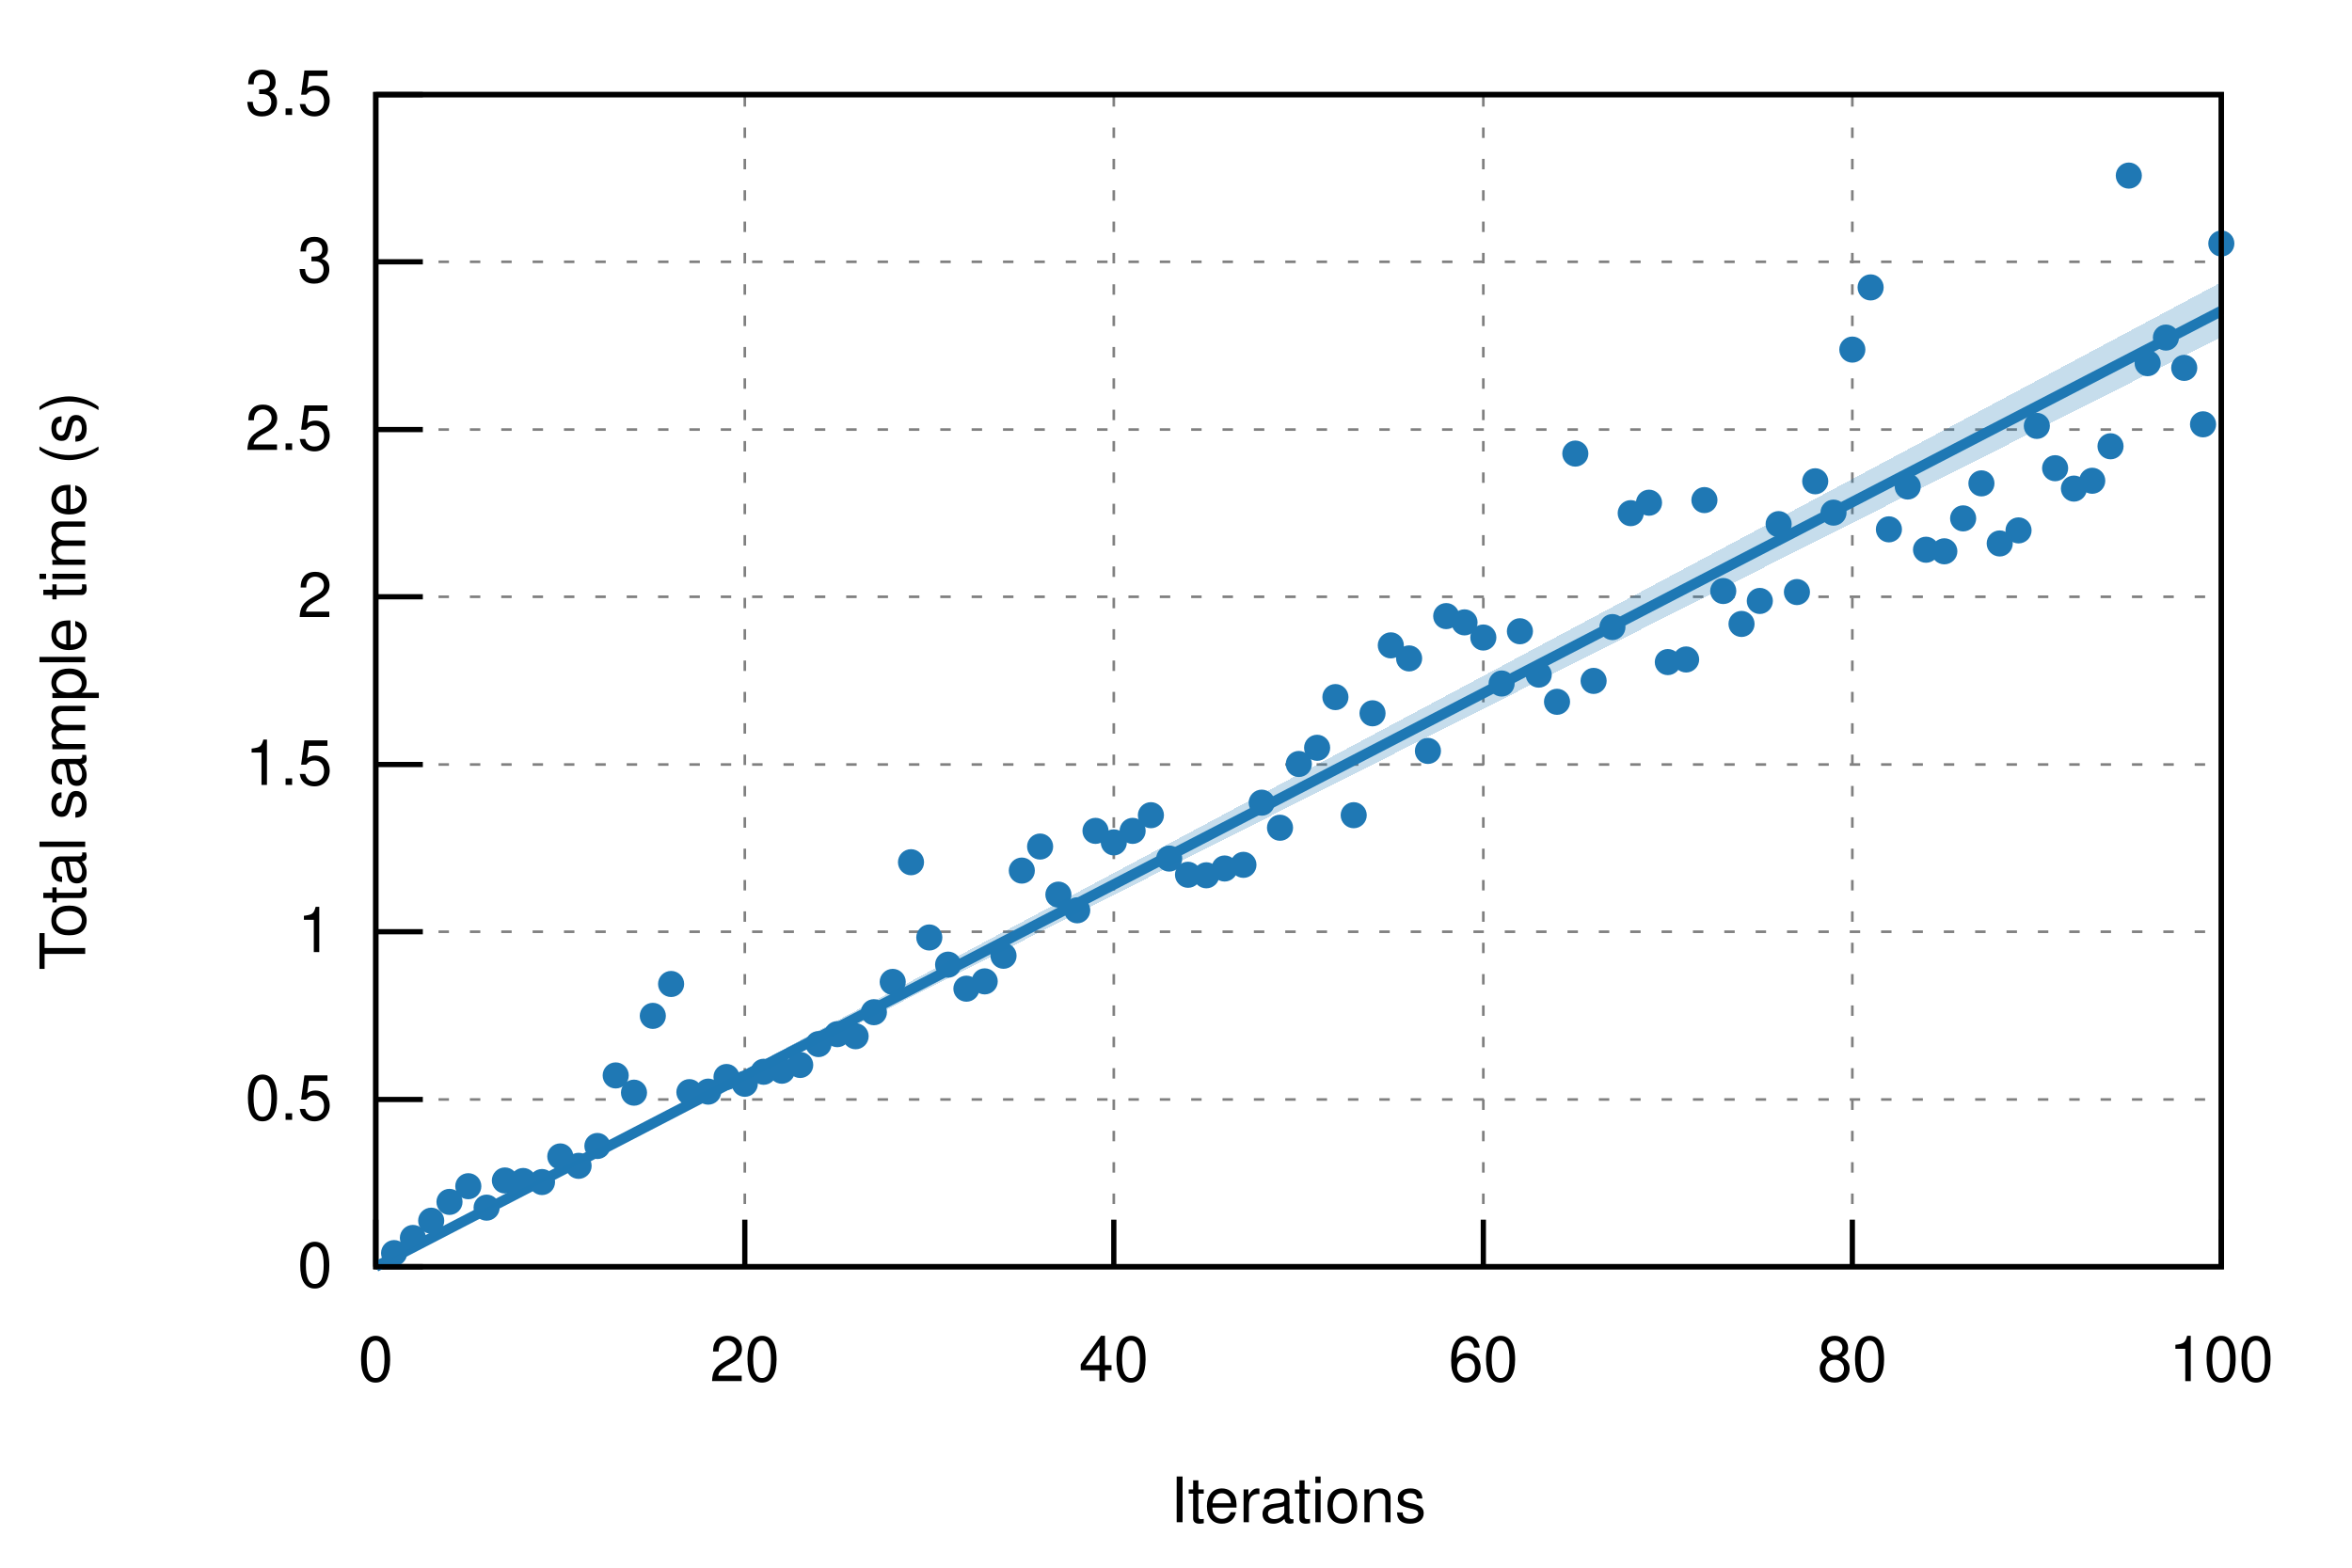
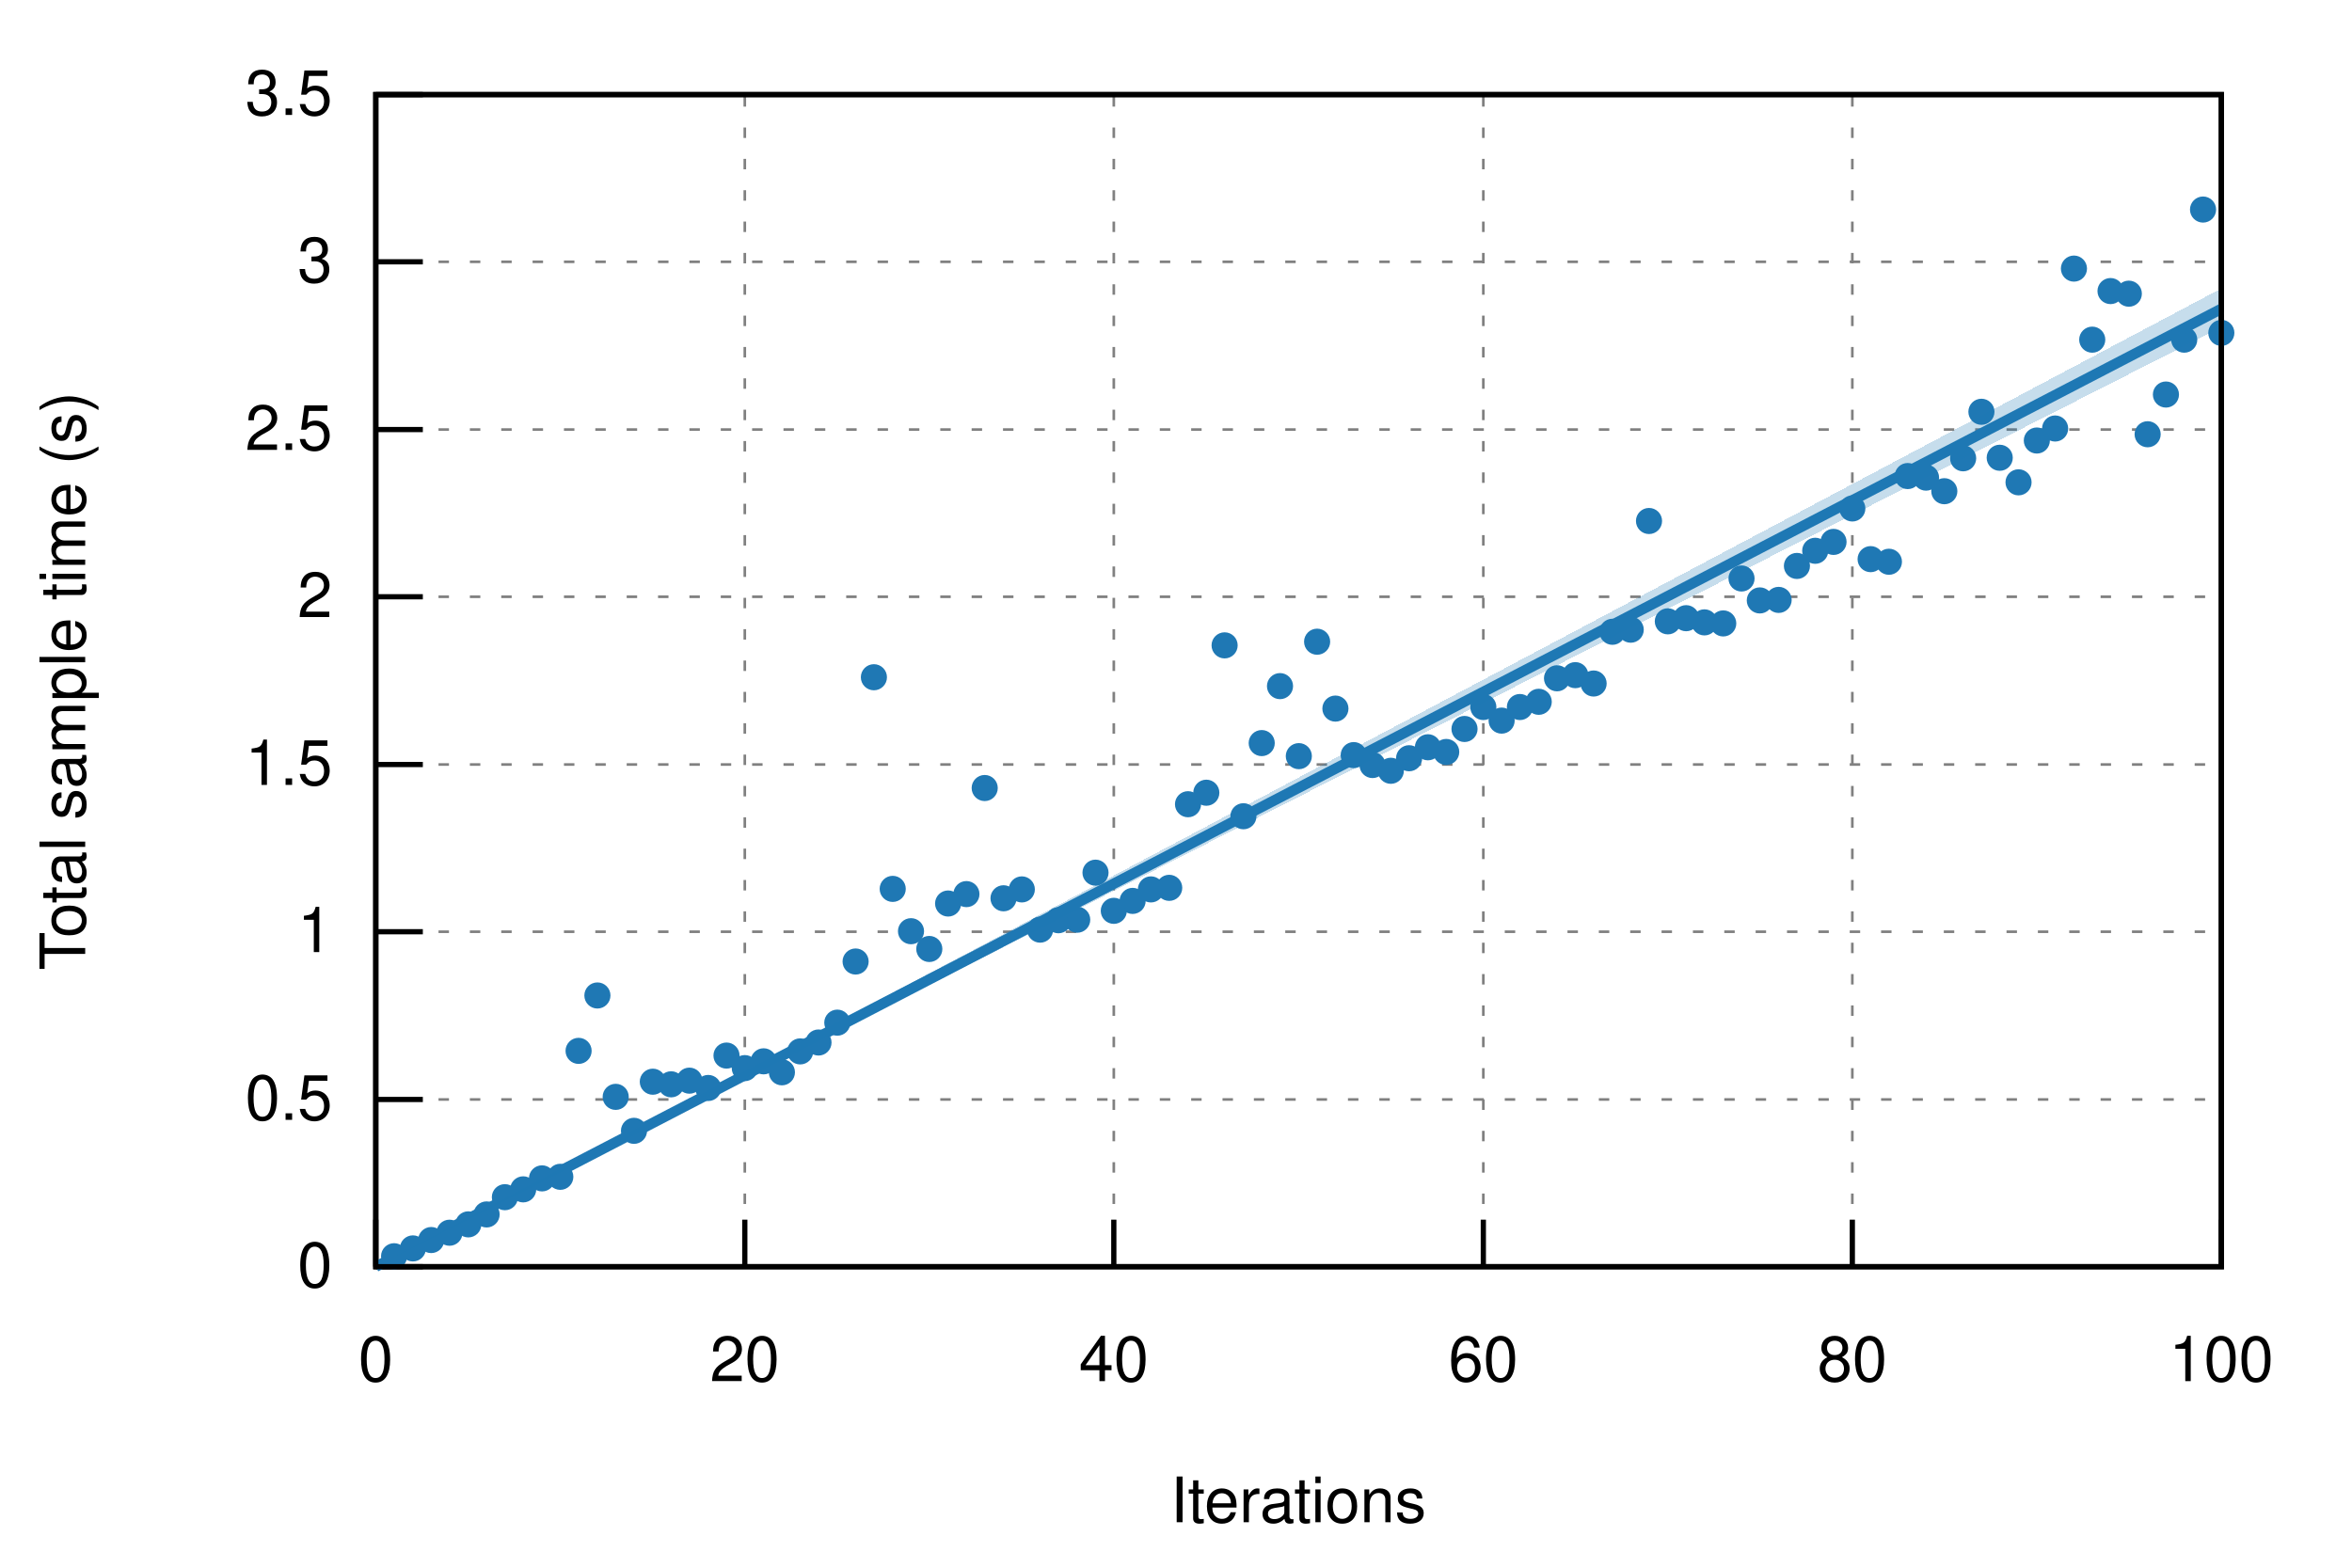
<svg xmlns="http://www.w3.org/2000/svg" xmlns:xlink="http://www.w3.org/1999/xlink" viewBox="0 0 450 300">
  <g id="gnuplot_canvas">
    <rect x="0" y="0" width="450" height="300" fill="none" />
    <defs>
      <circle id="gpDot" r="0.5" stroke-width="0.5" stroke="currentColor" />
      <path id="gpPt0" stroke-width="0.222" stroke="currentColor" d="M-1,0 h2 M0,-1 v2" />
      <path id="gpPt1" stroke-width="0.222" stroke="currentColor" d="M-1,-1 L1,1 M1,-1 L-1,1" />
      <path id="gpPt2" stroke-width="0.222" stroke="currentColor" d="M-1,0 L1,0 M0,-1 L0,1 M-1,-1 L1,1 M-1,1 L1,-1" />
      <rect id="gpPt3" stroke-width="0.222" stroke="currentColor" x="-1" y="-1" width="2" height="2" />
      <rect id="gpPt4" stroke-width="0.222" stroke="currentColor" fill="currentColor" x="-1" y="-1" width="2" height="2" />
      <circle id="gpPt5" stroke-width="0.222" stroke="currentColor" cx="0" cy="0" r="1" />
      <use xlink:href="#gpPt5" id="gpPt6" fill="currentColor" stroke="none" />
      <path id="gpPt7" stroke-width="0.222" stroke="currentColor" d="M0,-1.33 L-1.33,0.67 L1.33,0.67 z" />
      <use xlink:href="#gpPt7" id="gpPt8" fill="currentColor" stroke="none" />
      <use xlink:href="#gpPt7" id="gpPt9" stroke="currentColor" transform="rotate(180)" />
      <use xlink:href="#gpPt9" id="gpPt10" fill="currentColor" stroke="none" />
      <use xlink:href="#gpPt3" id="gpPt11" stroke="currentColor" transform="rotate(45)" />
      <use xlink:href="#gpPt11" id="gpPt12" fill="currentColor" stroke="none" />
      <path id="gpPt13" stroke-width="0.222" stroke="currentColor" d="M0,1.330 L1.265,0.411 L0.782,-1.067 L-0.782,-1.076 L-1.265,0.411 z" />
      <use xlink:href="#gpPt13" id="gpPt14" fill="currentColor" stroke="none" />
      <filter id="textbox" filterUnits="objectBoundingBox" x="0" y="0" height="1" width="1">
        <feFlood flood-color="white" flood-opacity="1" result="bgnd" />
        <feComposite in="SourceGraphic" in2="bgnd" operator="atop" />
      </filter>
      <filter id="greybox" filterUnits="objectBoundingBox" x="0" y="0" height="1" width="1">
        <feFlood flood-color="lightgrey" flood-opacity="1" result="grey" />
        <feComposite in="SourceGraphic" in2="grey" operator="atop" />
      </filter>
    </defs>
    <g fill="none" color="white" stroke="currentColor" stroke-width="1.00" stroke-linecap="butt" stroke-linejoin="miter">
</g>
    <g fill="none" color="black" stroke="currentColor" stroke-width="1.00" stroke-linecap="butt" stroke-linejoin="miter">
</g>
    <g fill="none" color="black" stroke="black" stroke-width="0.50" stroke-linecap="butt" stroke-linejoin="miter">
</g>
    <g fill="none" color="gray" stroke="currentColor" stroke-width="0.50" stroke-linecap="butt" stroke-linejoin="miter">
      <path stroke="gray" stroke-dasharray="2,4" class="gridline" d="M71.9,242.4 L425.0,242.4  " />
    </g>
    <g fill="none" color="gray" stroke="gray" stroke-width="1.00" stroke-linecap="butt" stroke-linejoin="miter">
</g>
    <g fill="none" color="black" stroke="currentColor" stroke-width="1.00" stroke-linecap="butt" stroke-linejoin="miter">
      <path stroke="black" d="M71.9,242.4 L80.9,242.4  " />
      <g transform="translate(63.6,246.3)" stroke="none" fill="black" font-family="Helvetica" font-size="12.00" text-anchor="end">
        <text>
          <tspan font-family="Helvetica"> 0</tspan>
        </text>
      </g>
    </g>
    <g fill="none" color="black" stroke="currentColor" stroke-width="1.00" stroke-linecap="butt" stroke-linejoin="miter">
</g>
    <g fill="none" color="black" stroke="black" stroke-width="0.50" stroke-linecap="butt" stroke-linejoin="miter">
</g>
    <g fill="none" color="gray" stroke="currentColor" stroke-width="0.50" stroke-linecap="butt" stroke-linejoin="miter">
      <path stroke="gray" stroke-dasharray="2,4" class="gridline" d="M71.9,210.4 L425.0,210.4  " />
    </g>
    <g fill="none" color="gray" stroke="gray" stroke-width="1.00" stroke-linecap="butt" stroke-linejoin="miter">
</g>
    <g fill="none" color="black" stroke="currentColor" stroke-width="1.00" stroke-linecap="butt" stroke-linejoin="miter">
      <path stroke="black" d="M71.9,210.4 L80.9,210.4  " />
      <g transform="translate(63.6,214.3)" stroke="none" fill="black" font-family="Helvetica" font-size="12.00" text-anchor="end">
        <text>
          <tspan font-family="Helvetica"> 0.5</tspan>
        </text>
      </g>
    </g>
    <g fill="none" color="black" stroke="currentColor" stroke-width="1.00" stroke-linecap="butt" stroke-linejoin="miter">
</g>
    <g fill="none" color="black" stroke="black" stroke-width="0.50" stroke-linecap="butt" stroke-linejoin="miter">
</g>
    <g fill="none" color="gray" stroke="currentColor" stroke-width="0.50" stroke-linecap="butt" stroke-linejoin="miter">
      <path stroke="gray" stroke-dasharray="2,4" class="gridline" d="M71.9,178.3 L425.0,178.3  " />
    </g>
    <g fill="none" color="gray" stroke="gray" stroke-width="1.00" stroke-linecap="butt" stroke-linejoin="miter">
</g>
    <g fill="none" color="black" stroke="currentColor" stroke-width="1.00" stroke-linecap="butt" stroke-linejoin="miter">
      <path stroke="black" d="M71.9,178.3 L80.9,178.3  " />
      <g transform="translate(63.6,182.2)" stroke="none" fill="black" font-family="Helvetica" font-size="12.00" text-anchor="end">
        <text>
          <tspan font-family="Helvetica"> 1</tspan>
        </text>
      </g>
    </g>
    <g fill="none" color="black" stroke="currentColor" stroke-width="1.00" stroke-linecap="butt" stroke-linejoin="miter">
</g>
    <g fill="none" color="black" stroke="black" stroke-width="0.50" stroke-linecap="butt" stroke-linejoin="miter">
</g>
    <g fill="none" color="gray" stroke="currentColor" stroke-width="0.50" stroke-linecap="butt" stroke-linejoin="miter">
      <path stroke="gray" stroke-dasharray="2,4" class="gridline" d="M71.9,146.3 L425.0,146.3  " />
    </g>
    <g fill="none" color="gray" stroke="gray" stroke-width="1.00" stroke-linecap="butt" stroke-linejoin="miter">
</g>
    <g fill="none" color="black" stroke="currentColor" stroke-width="1.00" stroke-linecap="butt" stroke-linejoin="miter">
      <path stroke="black" d="M71.9,146.3 L80.9,146.3  " />
      <g transform="translate(63.6,150.2)" stroke="none" fill="black" font-family="Helvetica" font-size="12.00" text-anchor="end">
        <text>
          <tspan font-family="Helvetica"> 1.5</tspan>
        </text>
      </g>
    </g>
    <g fill="none" color="black" stroke="currentColor" stroke-width="1.00" stroke-linecap="butt" stroke-linejoin="miter">
</g>
    <g fill="none" color="black" stroke="black" stroke-width="0.50" stroke-linecap="butt" stroke-linejoin="miter">
</g>
    <g fill="none" color="gray" stroke="currentColor" stroke-width="0.50" stroke-linecap="butt" stroke-linejoin="miter">
      <path stroke="gray" stroke-dasharray="2,4" class="gridline" d="M71.9,114.2 L425.0,114.2  " />
    </g>
    <g fill="none" color="gray" stroke="gray" stroke-width="1.00" stroke-linecap="butt" stroke-linejoin="miter">
</g>
    <g fill="none" color="black" stroke="currentColor" stroke-width="1.00" stroke-linecap="butt" stroke-linejoin="miter">
      <path stroke="black" d="M71.9,114.2 L80.9,114.2  " />
      <g transform="translate(63.6,118.1)" stroke="none" fill="black" font-family="Helvetica" font-size="12.00" text-anchor="end">
        <text>
          <tspan font-family="Helvetica"> 2</tspan>
        </text>
      </g>
    </g>
    <g fill="none" color="black" stroke="currentColor" stroke-width="1.00" stroke-linecap="butt" stroke-linejoin="miter">
</g>
    <g fill="none" color="black" stroke="black" stroke-width="0.50" stroke-linecap="butt" stroke-linejoin="miter">
</g>
    <g fill="none" color="gray" stroke="currentColor" stroke-width="0.50" stroke-linecap="butt" stroke-linejoin="miter">
      <path stroke="gray" stroke-dasharray="2,4" class="gridline" d="M71.9,82.2 L425.0,82.2  " />
    </g>
    <g fill="none" color="gray" stroke="gray" stroke-width="1.00" stroke-linecap="butt" stroke-linejoin="miter">
</g>
    <g fill="none" color="black" stroke="currentColor" stroke-width="1.00" stroke-linecap="butt" stroke-linejoin="miter">
      <path stroke="black" d="M71.9,82.2 L80.9,82.2  " />
      <g transform="translate(63.6,86.1)" stroke="none" fill="black" font-family="Helvetica" font-size="12.00" text-anchor="end">
        <text>
          <tspan font-family="Helvetica"> 2.5</tspan>
        </text>
      </g>
    </g>
    <g fill="none" color="black" stroke="currentColor" stroke-width="1.00" stroke-linecap="butt" stroke-linejoin="miter">
</g>
    <g fill="none" color="black" stroke="black" stroke-width="0.50" stroke-linecap="butt" stroke-linejoin="miter">
</g>
    <g fill="none" color="gray" stroke="currentColor" stroke-width="0.50" stroke-linecap="butt" stroke-linejoin="miter">
      <path stroke="gray" stroke-dasharray="2,4" class="gridline" d="M71.9,50.1 L425.0,50.1  " />
    </g>
    <g fill="none" color="gray" stroke="gray" stroke-width="1.00" stroke-linecap="butt" stroke-linejoin="miter">
</g>
    <g fill="none" color="black" stroke="currentColor" stroke-width="1.00" stroke-linecap="butt" stroke-linejoin="miter">
      <path stroke="black" d="M71.9,50.1 L80.9,50.1  " />
      <g transform="translate(63.6,54.0)" stroke="none" fill="black" font-family="Helvetica" font-size="12.00" text-anchor="end">
        <text>
          <tspan font-family="Helvetica"> 3</tspan>
        </text>
      </g>
    </g>
    <g fill="none" color="black" stroke="currentColor" stroke-width="1.00" stroke-linecap="butt" stroke-linejoin="miter">
</g>
    <g fill="none" color="black" stroke="black" stroke-width="0.50" stroke-linecap="butt" stroke-linejoin="miter">
</g>
    <g fill="none" color="gray" stroke="currentColor" stroke-width="0.50" stroke-linecap="butt" stroke-linejoin="miter">
      <path stroke="gray" stroke-dasharray="2,4" class="gridline" d="M71.9,18.1 L425.0,18.1  " />
    </g>
    <g fill="none" color="gray" stroke="gray" stroke-width="1.00" stroke-linecap="butt" stroke-linejoin="miter">
</g>
    <g fill="none" color="black" stroke="currentColor" stroke-width="1.00" stroke-linecap="butt" stroke-linejoin="miter">
      <path stroke="black" d="M71.9,18.1 L80.9,18.1  " />
      <g transform="translate(63.6,22.0)" stroke="none" fill="black" font-family="Helvetica" font-size="12.00" text-anchor="end">
        <text>
          <tspan font-family="Helvetica"> 3.5</tspan>
        </text>
      </g>
    </g>
    <g fill="none" color="black" stroke="currentColor" stroke-width="1.00" stroke-linecap="butt" stroke-linejoin="miter">
</g>
    <g fill="none" color="black" stroke="black" stroke-width="0.50" stroke-linecap="butt" stroke-linejoin="miter">
</g>
    <g fill="none" color="gray" stroke="currentColor" stroke-width="0.50" stroke-linecap="butt" stroke-linejoin="miter">
      <path stroke="gray" stroke-dasharray="2,4" class="gridline" d="M71.9,242.4 L71.9,18.1  " />
    </g>
    <g fill="none" color="gray" stroke="gray" stroke-width="1.00" stroke-linecap="butt" stroke-linejoin="miter">
</g>
    <g fill="none" color="black" stroke="currentColor" stroke-width="1.00" stroke-linecap="butt" stroke-linejoin="miter">
      <path stroke="black" d="M71.9,242.4 L71.9,233.4  " />
      <g transform="translate(71.9,264.3)" stroke="none" fill="black" font-family="Helvetica" font-size="12.00" text-anchor="middle">
        <text>
          <tspan font-family="Helvetica"> 0</tspan>
        </text>
      </g>
    </g>
    <g fill="none" color="black" stroke="currentColor" stroke-width="1.00" stroke-linecap="butt" stroke-linejoin="miter">
</g>
    <g fill="none" color="black" stroke="black" stroke-width="0.50" stroke-linecap="butt" stroke-linejoin="miter">
</g>
    <g fill="none" color="gray" stroke="currentColor" stroke-width="0.50" stroke-linecap="butt" stroke-linejoin="miter">
      <path stroke="gray" stroke-dasharray="2,4" class="gridline" d="M142.5,242.4 L142.5,18.1  " />
    </g>
    <g fill="none" color="gray" stroke="gray" stroke-width="1.00" stroke-linecap="butt" stroke-linejoin="miter">
</g>
    <g fill="none" color="black" stroke="currentColor" stroke-width="1.00" stroke-linecap="butt" stroke-linejoin="miter">
      <path stroke="black" d="M142.5,242.4 L142.5,233.4  " />
      <g transform="translate(142.5,264.3)" stroke="none" fill="black" font-family="Helvetica" font-size="12.00" text-anchor="middle">
        <text>
          <tspan font-family="Helvetica"> 20</tspan>
        </text>
      </g>
    </g>
    <g fill="none" color="black" stroke="currentColor" stroke-width="1.00" stroke-linecap="butt" stroke-linejoin="miter">
</g>
    <g fill="none" color="black" stroke="black" stroke-width="0.50" stroke-linecap="butt" stroke-linejoin="miter">
</g>
    <g fill="none" color="gray" stroke="currentColor" stroke-width="0.50" stroke-linecap="butt" stroke-linejoin="miter">
      <path stroke="gray" stroke-dasharray="2,4" class="gridline" d="M213.1,242.4 L213.1,18.1  " />
    </g>
    <g fill="none" color="gray" stroke="gray" stroke-width="1.00" stroke-linecap="butt" stroke-linejoin="miter">
</g>
    <g fill="none" color="black" stroke="currentColor" stroke-width="1.00" stroke-linecap="butt" stroke-linejoin="miter">
      <path stroke="black" d="M213.1,242.4 L213.1,233.4  " />
      <g transform="translate(213.1,264.3)" stroke="none" fill="black" font-family="Helvetica" font-size="12.00" text-anchor="middle">
        <text>
          <tspan font-family="Helvetica"> 40</tspan>
        </text>
      </g>
    </g>
    <g fill="none" color="black" stroke="currentColor" stroke-width="1.00" stroke-linecap="butt" stroke-linejoin="miter">
</g>
    <g fill="none" color="black" stroke="black" stroke-width="0.50" stroke-linecap="butt" stroke-linejoin="miter">
</g>
    <g fill="none" color="gray" stroke="currentColor" stroke-width="0.50" stroke-linecap="butt" stroke-linejoin="miter">
      <path stroke="gray" stroke-dasharray="2,4" class="gridline" d="M283.8,242.4 L283.8,18.1  " />
    </g>
    <g fill="none" color="gray" stroke="gray" stroke-width="1.00" stroke-linecap="butt" stroke-linejoin="miter">
</g>
    <g fill="none" color="black" stroke="currentColor" stroke-width="1.00" stroke-linecap="butt" stroke-linejoin="miter">
      <path stroke="black" d="M283.8,242.4 L283.8,233.4  " />
      <g transform="translate(283.8,264.3)" stroke="none" fill="black" font-family="Helvetica" font-size="12.00" text-anchor="middle">
        <text>
          <tspan font-family="Helvetica"> 60</tspan>
        </text>
      </g>
    </g>
    <g fill="none" color="black" stroke="currentColor" stroke-width="1.00" stroke-linecap="butt" stroke-linejoin="miter">
</g>
    <g fill="none" color="black" stroke="black" stroke-width="0.50" stroke-linecap="butt" stroke-linejoin="miter">
</g>
    <g fill="none" color="gray" stroke="currentColor" stroke-width="0.50" stroke-linecap="butt" stroke-linejoin="miter">
      <path stroke="gray" stroke-dasharray="2,4" class="gridline" d="M354.4,242.4 L354.4,18.1  " />
    </g>
    <g fill="none" color="gray" stroke="gray" stroke-width="1.00" stroke-linecap="butt" stroke-linejoin="miter">
</g>
    <g fill="none" color="black" stroke="currentColor" stroke-width="1.00" stroke-linecap="butt" stroke-linejoin="miter">
      <path stroke="black" d="M354.4,242.4 L354.4,233.4  " />
      <g transform="translate(354.4,264.3)" stroke="none" fill="black" font-family="Helvetica" font-size="12.00" text-anchor="middle">
        <text>
          <tspan font-family="Helvetica"> 80</tspan>
        </text>
      </g>
    </g>
    <g fill="none" color="black" stroke="currentColor" stroke-width="1.00" stroke-linecap="butt" stroke-linejoin="miter">
</g>
    <g fill="none" color="black" stroke="black" stroke-width="0.50" stroke-linecap="butt" stroke-linejoin="miter">
</g>
    <g fill="none" color="gray" stroke="currentColor" stroke-width="0.50" stroke-linecap="butt" stroke-linejoin="miter">
      <path stroke="gray" stroke-dasharray="2,4" class="gridline" d="M425.0,242.4 L425.0,18.1  " />
    </g>
    <g fill="none" color="gray" stroke="gray" stroke-width="1.00" stroke-linecap="butt" stroke-linejoin="miter">
</g>
    <g fill="none" color="black" stroke="currentColor" stroke-width="1.00" stroke-linecap="butt" stroke-linejoin="miter">
      <path stroke="black" d="M425.0,242.4 L425.0,233.4  " />
      <g transform="translate(425.0,264.3)" stroke="none" fill="black" font-family="Helvetica" font-size="12.00" text-anchor="middle">
        <text>
          <tspan font-family="Helvetica"> 100</tspan>
        </text>
      </g>
    </g>
    <g fill="none" color="black" stroke="currentColor" stroke-width="1.00" stroke-linecap="butt" stroke-linejoin="miter">
</g>
    <g fill="none" color="black" stroke="currentColor" stroke-width="1.00" stroke-linecap="butt" stroke-linejoin="miter">
      <path stroke="black" d="M71.9,18.1 L71.9,242.4 L425.0,242.4 L425.0,18.1 L71.9,18.1 Z  " />
    </g>
    <g fill="none" color="black" stroke="currentColor" stroke-width="1.00" stroke-linecap="butt" stroke-linejoin="miter">
      <g transform="translate(16.3,130.3) rotate(270)" stroke="none" fill="black" font-family="Helvetica" font-size="12.00" text-anchor="middle">
        <text>
          <tspan font-family="Helvetica">Total sample time (s)</tspan>
        </text>
      </g>
    </g>
    <g fill="none" color="black" stroke="currentColor" stroke-width="1.00" stroke-linecap="butt" stroke-linejoin="miter">
      <g transform="translate(248.4,291.3)" stroke="none" fill="black" font-family="Helvetica" font-size="12.00" text-anchor="middle">
        <text>
          <tspan font-family="Helvetica">Iterations</tspan>
        </text>
      </g>
    </g>
    <g fill="none" color="black" stroke="currentColor" stroke-width="1.00" stroke-linecap="butt" stroke-linejoin="miter">
</g>
    <g id="gnuplot_plot_1">
      <g fill="none" color="black" stroke="currentColor" stroke-width="1.00" stroke-linecap="butt" stroke-linejoin="miter">
-         <use xlink:href="#gpPt6" transform="translate(75.4,239.8) scale(2.25)" color="rgb( 31, 120, 180)" />
-         <use xlink:href="#gpPt6" transform="translate(79.0,236.9) scale(2.25)" color="rgb( 31, 120, 180)" />
-         <use xlink:href="#gpPt6" transform="translate(82.5,233.6) scale(2.25)" color="rgb( 31, 120, 180)" />
-         <use xlink:href="#gpPt6" transform="translate(86.0,230.0) scale(2.25)" color="rgb( 31, 120, 180)" />
-         <use xlink:href="#gpPt6" transform="translate(89.6,227.0) scale(2.25)" color="rgb( 31, 120, 180)" />
-         <use xlink:href="#gpPt6" transform="translate(93.1,231.1) scale(2.25)" color="rgb( 31, 120, 180)" />
-         <use xlink:href="#gpPt6" transform="translate(96.6,225.9) scale(2.25)" color="rgb( 31, 120, 180)" />
-         <use xlink:href="#gpPt6" transform="translate(100.1,226.0) scale(2.25)" color="rgb( 31, 120, 180)" />
-         <use xlink:href="#gpPt6" transform="translate(103.7,226.2) scale(2.25)" color="rgb( 31, 120, 180)" />
-         <use xlink:href="#gpPt6" transform="translate(107.2,221.3) scale(2.25)" color="rgb( 31, 120, 180)" />
-         <use xlink:href="#gpPt6" transform="translate(110.7,223.1) scale(2.25)" color="rgb( 31, 120, 180)" />
-         <use xlink:href="#gpPt6" transform="translate(114.3,219.3) scale(2.25)" color="rgb( 31, 120, 180)" />
-         <use xlink:href="#gpPt6" transform="translate(117.8,205.8) scale(2.25)" color="rgb( 31, 120, 180)" />
-         <use xlink:href="#gpPt6" transform="translate(121.3,209.1) scale(2.25)" color="rgb( 31, 120, 180)" />
-         <use xlink:href="#gpPt6" transform="translate(124.9,194.4) scale(2.25)" color="rgb( 31, 120, 180)" />
-         <use xlink:href="#gpPt6" transform="translate(128.4,188.3) scale(2.25)" color="rgb( 31, 120, 180)" />
-         <use xlink:href="#gpPt6" transform="translate(131.9,209.0) scale(2.25)" color="rgb( 31, 120, 180)" />
-         <use xlink:href="#gpPt6" transform="translate(135.5,208.9) scale(2.25)" color="rgb( 31, 120, 180)" />
-         <use xlink:href="#gpPt6" transform="translate(139.0,206.1) scale(2.25)" color="rgb( 31, 120, 180)" />
-         <use xlink:href="#gpPt6" transform="translate(142.5,207.4) scale(2.25)" color="rgb( 31, 120, 180)" />
-         <use xlink:href="#gpPt6" transform="translate(146.1,205.1) scale(2.25)" color="rgb( 31, 120, 180)" />
-         <use xlink:href="#gpPt6" transform="translate(149.6,204.9) scale(2.25)" color="rgb( 31, 120, 180)" />
-         <use xlink:href="#gpPt6" transform="translate(153.1,203.8) scale(2.25)" color="rgb( 31, 120, 180)" />
-         <use xlink:href="#gpPt6" transform="translate(156.6,199.8) scale(2.25)" color="rgb( 31, 120, 180)" />
-         <use xlink:href="#gpPt6" transform="translate(160.2,197.9) scale(2.25)" color="rgb( 31, 120, 180)" />
-         <use xlink:href="#gpPt6" transform="translate(163.7,198.3) scale(2.25)" color="rgb( 31, 120, 180)" />
-         <use xlink:href="#gpPt6" transform="translate(167.2,193.7) scale(2.25)" color="rgb( 31, 120, 180)" />
-         <use xlink:href="#gpPt6" transform="translate(170.8,187.9) scale(2.25)" color="rgb( 31, 120, 180)" />
-         <use xlink:href="#gpPt6" transform="translate(174.3,165.0) scale(2.25)" color="rgb( 31, 120, 180)" />
-         <use xlink:href="#gpPt6" transform="translate(177.8,179.4) scale(2.25)" color="rgb( 31, 120, 180)" />
-         <use xlink:href="#gpPt6" transform="translate(181.4,184.6) scale(2.25)" color="rgb( 31, 120, 180)" />
-         <use xlink:href="#gpPt6" transform="translate(184.9,189.2) scale(2.25)" color="rgb( 31, 120, 180)" />
-         <use xlink:href="#gpPt6" transform="translate(188.4,187.8) scale(2.25)" color="rgb( 31, 120, 180)" />
-         <use xlink:href="#gpPt6" transform="translate(192.0,182.9) scale(2.25)" color="rgb( 31, 120, 180)" />
-         <use xlink:href="#gpPt6" transform="translate(195.5,166.6) scale(2.25)" color="rgb( 31, 120, 180)" />
-         <use xlink:href="#gpPt6" transform="translate(199.0,162.0) scale(2.25)" color="rgb( 31, 120, 180)" />
-         <use xlink:href="#gpPt6" transform="translate(202.5,171.2) scale(2.25)" color="rgb( 31, 120, 180)" />
-         <use xlink:href="#gpPt6" transform="translate(206.1,174.2) scale(2.25)" color="rgb( 31, 120, 180)" />
-         <use xlink:href="#gpPt6" transform="translate(209.6,159.0) scale(2.25)" color="rgb( 31, 120, 180)" />
-         <use xlink:href="#gpPt6" transform="translate(213.1,161.2) scale(2.25)" color="rgb( 31, 120, 180)" />
-         <use xlink:href="#gpPt6" transform="translate(216.7,159.0) scale(2.25)" color="rgb( 31, 120, 180)" />
-         <use xlink:href="#gpPt6" transform="translate(220.2,156.0) scale(2.25)" color="rgb( 31, 120, 180)" />
-         <use xlink:href="#gpPt6" transform="translate(223.7,164.3) scale(2.25)" color="rgb( 31, 120, 180)" />
-         <use xlink:href="#gpPt6" transform="translate(227.3,167.4) scale(2.25)" color="rgb( 31, 120, 180)" />
-         <use xlink:href="#gpPt6" transform="translate(230.8,167.5) scale(2.25)" color="rgb( 31, 120, 180)" />
-         <use xlink:href="#gpPt6" transform="translate(234.3,166.2) scale(2.25)" color="rgb( 31, 120, 180)" />
-         <use xlink:href="#gpPt6" transform="translate(237.9,165.5) scale(2.25)" color="rgb( 31, 120, 180)" />
-         <use xlink:href="#gpPt6" transform="translate(241.4,153.6) scale(2.25)" color="rgb( 31, 120, 180)" />
-         <use xlink:href="#gpPt6" transform="translate(244.9,158.4) scale(2.25)" color="rgb( 31, 120, 180)" />
-         <use xlink:href="#gpPt6" transform="translate(248.5,146.2) scale(2.25)" color="rgb( 31, 120, 180)" />
-         <use xlink:href="#gpPt6" transform="translate(252.0,143.1) scale(2.25)" color="rgb( 31, 120, 180)" />
-         <use xlink:href="#gpPt6" transform="translate(255.5,133.4) scale(2.25)" color="rgb( 31, 120, 180)" />
-         <use xlink:href="#gpPt6" transform="translate(259.0,156.0) scale(2.25)" color="rgb( 31, 120, 180)" />
-         <use xlink:href="#gpPt6" transform="translate(262.6,136.5) scale(2.25)" color="rgb( 31, 120, 180)" />
-         <use xlink:href="#gpPt6" transform="translate(266.1,123.5) scale(2.25)" color="rgb( 31, 120, 180)" />
-         <use xlink:href="#gpPt6" transform="translate(269.6,126.0) scale(2.25)" color="rgb( 31, 120, 180)" />
-         <use xlink:href="#gpPt6" transform="translate(273.2,143.7) scale(2.25)" color="rgb( 31, 120, 180)" />
-         <use xlink:href="#gpPt6" transform="translate(276.7,117.9) scale(2.25)" color="rgb( 31, 120, 180)" />
-         <use xlink:href="#gpPt6" transform="translate(280.2,119.1) scale(2.25)" color="rgb( 31, 120, 180)" />
-         <use xlink:href="#gpPt6" transform="translate(283.8,122.0) scale(2.25)" color="rgb( 31, 120, 180)" />
-         <use xlink:href="#gpPt6" transform="translate(287.3,130.8) scale(2.25)" color="rgb( 31, 120, 180)" />
-         <use xlink:href="#gpPt6" transform="translate(290.8,120.8) scale(2.25)" color="rgb( 31, 120, 180)" />
-         <use xlink:href="#gpPt6" transform="translate(294.4,129.1) scale(2.25)" color="rgb( 31, 120, 180)" />
-         <use xlink:href="#gpPt6" transform="translate(297.9,134.3) scale(2.25)" color="rgb( 31, 120, 180)" />
-         <use xlink:href="#gpPt6" transform="translate(301.4,86.8) scale(2.25)" color="rgb( 31, 120, 180)" />
-         <use xlink:href="#gpPt6" transform="translate(304.9,130.3) scale(2.25)" color="rgb( 31, 120, 180)" />
-         <use xlink:href="#gpPt6" transform="translate(308.5,120.0) scale(2.25)" color="rgb( 31, 120, 180)" />
-         <use xlink:href="#gpPt6" transform="translate(312.0,98.2) scale(2.25)" color="rgb( 31, 120, 180)" />
-         <use xlink:href="#gpPt6" transform="translate(315.5,96.2) scale(2.25)" color="rgb( 31, 120, 180)" />
-         <use xlink:href="#gpPt6" transform="translate(319.1,126.7) scale(2.25)" color="rgb( 31, 120, 180)" />
-         <use xlink:href="#gpPt6" transform="translate(322.6,126.2) scale(2.25)" color="rgb( 31, 120, 180)" />
-         <use xlink:href="#gpPt6" transform="translate(326.1,95.7) scale(2.25)" color="rgb( 31, 120, 180)" />
-         <use xlink:href="#gpPt6" transform="translate(329.7,113.1) scale(2.25)" color="rgb( 31, 120, 180)" />
-         <use xlink:href="#gpPt6" transform="translate(333.2,119.4) scale(2.25)" color="rgb( 31, 120, 180)" />
-         <use xlink:href="#gpPt6" transform="translate(336.7,115.0) scale(2.25)" color="rgb( 31, 120, 180)" />
-         <use xlink:href="#gpPt6" transform="translate(340.3,100.3) scale(2.25)" color="rgb( 31, 120, 180)" />
-         <use xlink:href="#gpPt6" transform="translate(343.8,113.3) scale(2.25)" color="rgb( 31, 120, 180)" />
-         <use xlink:href="#gpPt6" transform="translate(347.3,92.1) scale(2.25)" color="rgb( 31, 120, 180)" />
-         <use xlink:href="#gpPt6" transform="translate(350.8,98.1) scale(2.25)" color="rgb( 31, 120, 180)" />
-         <use xlink:href="#gpPt6" transform="translate(354.4,66.9) scale(2.25)" color="rgb( 31, 120, 180)" />
-         <use xlink:href="#gpPt6" transform="translate(357.9,55.0) scale(2.25)" color="rgb( 31, 120, 180)" />
-         <use xlink:href="#gpPt6" transform="translate(361.4,101.3) scale(2.25)" color="rgb( 31, 120, 180)" />
-         <use xlink:href="#gpPt6" transform="translate(365.0,93.1) scale(2.25)" color="rgb( 31, 120, 180)" />
-         <use xlink:href="#gpPt6" transform="translate(368.5,105.2) scale(2.25)" color="rgb( 31, 120, 180)" />
-         <use xlink:href="#gpPt6" transform="translate(372.0,105.5) scale(2.25)" color="rgb( 31, 120, 180)" />
-         <use xlink:href="#gpPt6" transform="translate(375.6,99.2) scale(2.25)" color="rgb( 31, 120, 180)" />
-         <use xlink:href="#gpPt6" transform="translate(379.1,92.5) scale(2.25)" color="rgb( 31, 120, 180)" />
-         <use xlink:href="#gpPt6" transform="translate(382.6,104.0) scale(2.25)" color="rgb( 31, 120, 180)" />
-         <use xlink:href="#gpPt6" transform="translate(386.2,101.5) scale(2.25)" color="rgb( 31, 120, 180)" />
-         <use xlink:href="#gpPt6" transform="translate(389.7,81.5) scale(2.25)" color="rgb( 31, 120, 180)" />
-         <use xlink:href="#gpPt6" transform="translate(393.2,89.6) scale(2.25)" color="rgb( 31, 120, 180)" />
-         <use xlink:href="#gpPt6" transform="translate(396.8,93.5) scale(2.25)" color="rgb( 31, 120, 180)" />
-         <use xlink:href="#gpPt6" transform="translate(400.3,92.0) scale(2.25)" color="rgb( 31, 120, 180)" />
-         <use xlink:href="#gpPt6" transform="translate(403.8,85.4) scale(2.25)" color="rgb( 31, 120, 180)" />
-         <use xlink:href="#gpPt6" transform="translate(407.3,33.6) scale(2.25)" color="rgb( 31, 120, 180)" />
-         <use xlink:href="#gpPt6" transform="translate(410.9,69.5) scale(2.25)" color="rgb( 31, 120, 180)" />
-         <use xlink:href="#gpPt6" transform="translate(414.4,64.6) scale(2.25)" color="rgb( 31, 120, 180)" />
-         <use xlink:href="#gpPt6" transform="translate(417.9,70.4) scale(2.25)" color="rgb( 31, 120, 180)" />
-         <use xlink:href="#gpPt6" transform="translate(421.5,81.2) scale(2.25)" color="rgb( 31, 120, 180)" />
-         <use xlink:href="#gpPt6" transform="translate(425.0,46.6) scale(2.25)" color="rgb( 31, 120, 180)" />
+         <use xlink:href="#gpPt6" transform="translate(75.4,240.4) scale(2.25)" color="rgb( 31, 120, 180)" />
+         <use xlink:href="#gpPt6" transform="translate(79.0,238.9) scale(2.25)" color="rgb( 31, 120, 180)" />
+         <use xlink:href="#gpPt6" transform="translate(82.5,237.3) scale(2.25)" color="rgb( 31, 120, 180)" />
+         <use xlink:href="#gpPt6" transform="translate(86.0,235.9) scale(2.25)" color="rgb( 31, 120, 180)" />
+         <use xlink:href="#gpPt6" transform="translate(89.6,234.3) scale(2.25)" color="rgb( 31, 120, 180)" />
+         <use xlink:href="#gpPt6" transform="translate(93.1,232.4) scale(2.25)" color="rgb( 31, 120, 180)" />
+         <use xlink:href="#gpPt6" transform="translate(96.6,229.1) scale(2.25)" color="rgb( 31, 120, 180)" />
+         <use xlink:href="#gpPt6" transform="translate(100.1,227.6) scale(2.25)" color="rgb( 31, 120, 180)" />
+         <use xlink:href="#gpPt6" transform="translate(103.7,225.5) scale(2.25)" color="rgb( 31, 120, 180)" />
+         <use xlink:href="#gpPt6" transform="translate(107.2,225.2) scale(2.25)" color="rgb( 31, 120, 180)" />
+         <use xlink:href="#gpPt6" transform="translate(110.7,201.1) scale(2.25)" color="rgb( 31, 120, 180)" />
+         <use xlink:href="#gpPt6" transform="translate(114.3,190.5) scale(2.25)" color="rgb( 31, 120, 180)" />
+         <use xlink:href="#gpPt6" transform="translate(117.8,209.9) scale(2.25)" color="rgb( 31, 120, 180)" />
+         <use xlink:href="#gpPt6" transform="translate(121.3,216.4) scale(2.25)" color="rgb( 31, 120, 180)" />
+         <use xlink:href="#gpPt6" transform="translate(124.9,207.0) scale(2.25)" color="rgb( 31, 120, 180)" />
+         <use xlink:href="#gpPt6" transform="translate(128.4,207.5) scale(2.25)" color="rgb( 31, 120, 180)" />
+         <use xlink:href="#gpPt6" transform="translate(131.9,206.8) scale(2.25)" color="rgb( 31, 120, 180)" />
+         <use xlink:href="#gpPt6" transform="translate(135.5,208.2) scale(2.25)" color="rgb( 31, 120, 180)" />
+         <use xlink:href="#gpPt6" transform="translate(139.0,202.0) scale(2.25)" color="rgb( 31, 120, 180)" />
+         <use xlink:href="#gpPt6" transform="translate(142.5,204.4) scale(2.25)" color="rgb( 31, 120, 180)" />
+         <use xlink:href="#gpPt6" transform="translate(146.1,203.1) scale(2.25)" color="rgb( 31, 120, 180)" />
+         <use xlink:href="#gpPt6" transform="translate(149.6,205.2) scale(2.25)" color="rgb( 31, 120, 180)" />
+         <use xlink:href="#gpPt6" transform="translate(153.1,201.2) scale(2.25)" color="rgb( 31, 120, 180)" />
+         <use xlink:href="#gpPt6" transform="translate(156.6,199.5) scale(2.25)" color="rgb( 31, 120, 180)" />
+         <use xlink:href="#gpPt6" transform="translate(160.2,195.7) scale(2.25)" color="rgb( 31, 120, 180)" />
+         <use xlink:href="#gpPt6" transform="translate(163.7,184.0) scale(2.25)" color="rgb( 31, 120, 180)" />
+         <use xlink:href="#gpPt6" transform="translate(167.2,129.6) scale(2.25)" color="rgb( 31, 120, 180)" />
+         <use xlink:href="#gpPt6" transform="translate(170.8,170.1) scale(2.25)" color="rgb( 31, 120, 180)" />
+         <use xlink:href="#gpPt6" transform="translate(174.3,178.2) scale(2.25)" color="rgb( 31, 120, 180)" />
+         <use xlink:href="#gpPt6" transform="translate(177.8,181.6) scale(2.25)" color="rgb( 31, 120, 180)" />
+         <use xlink:href="#gpPt6" transform="translate(181.4,172.9) scale(2.25)" color="rgb( 31, 120, 180)" />
+         <use xlink:href="#gpPt6" transform="translate(184.9,171.1) scale(2.25)" color="rgb( 31, 120, 180)" />
+         <use xlink:href="#gpPt6" transform="translate(188.4,150.8) scale(2.25)" color="rgb( 31, 120, 180)" />
+         <use xlink:href="#gpPt6" transform="translate(192.0,171.9) scale(2.25)" color="rgb( 31, 120, 180)" />
+         <use xlink:href="#gpPt6" transform="translate(195.5,170.2) scale(2.25)" color="rgb( 31, 120, 180)" />
+         <use xlink:href="#gpPt6" transform="translate(199.0,177.9) scale(2.25)" color="rgb( 31, 120, 180)" />
+         <use xlink:href="#gpPt6" transform="translate(202.5,176.1) scale(2.25)" color="rgb( 31, 120, 180)" />
+         <use xlink:href="#gpPt6" transform="translate(206.1,176.0) scale(2.25)" color="rgb( 31, 120, 180)" />
+         <use xlink:href="#gpPt6" transform="translate(209.6,167.0) scale(2.25)" color="rgb( 31, 120, 180)" />
+         <use xlink:href="#gpPt6" transform="translate(213.1,174.3) scale(2.25)" color="rgb( 31, 120, 180)" />
+         <use xlink:href="#gpPt6" transform="translate(216.7,172.4) scale(2.25)" color="rgb( 31, 120, 180)" />
+         <use xlink:href="#gpPt6" transform="translate(220.2,170.2) scale(2.25)" color="rgb( 31, 120, 180)" />
+         <use xlink:href="#gpPt6" transform="translate(223.7,169.9) scale(2.25)" color="rgb( 31, 120, 180)" />
+         <use xlink:href="#gpPt6" transform="translate(227.3,153.9) scale(2.25)" color="rgb( 31, 120, 180)" />
+         <use xlink:href="#gpPt6" transform="translate(230.8,151.7) scale(2.25)" color="rgb( 31, 120, 180)" />
+         <use xlink:href="#gpPt6" transform="translate(234.3,123.5) scale(2.25)" color="rgb( 31, 120, 180)" />
+         <use xlink:href="#gpPt6" transform="translate(237.9,156.2) scale(2.25)" color="rgb( 31, 120, 180)" />
+         <use xlink:href="#gpPt6" transform="translate(241.4,142.2) scale(2.25)" color="rgb( 31, 120, 180)" />
+         <use xlink:href="#gpPt6" transform="translate(244.9,131.3) scale(2.25)" color="rgb( 31, 120, 180)" />
+         <use xlink:href="#gpPt6" transform="translate(248.5,144.7) scale(2.25)" color="rgb( 31, 120, 180)" />
+         <use xlink:href="#gpPt6" transform="translate(252.0,122.8) scale(2.25)" color="rgb( 31, 120, 180)" />
+         <use xlink:href="#gpPt6" transform="translate(255.5,135.6) scale(2.25)" color="rgb( 31, 120, 180)" />
+         <use xlink:href="#gpPt6" transform="translate(259.0,144.5) scale(2.25)" color="rgb( 31, 120, 180)" />
+         <use xlink:href="#gpPt6" transform="translate(262.6,146.4) scale(2.25)" color="rgb( 31, 120, 180)" />
+         <use xlink:href="#gpPt6" transform="translate(266.1,147.5) scale(2.25)" color="rgb( 31, 120, 180)" />
+         <use xlink:href="#gpPt6" transform="translate(269.6,145.1) scale(2.25)" color="rgb( 31, 120, 180)" />
+         <use xlink:href="#gpPt6" transform="translate(273.2,143.0) scale(2.25)" color="rgb( 31, 120, 180)" />
+         <use xlink:href="#gpPt6" transform="translate(276.7,143.9) scale(2.25)" color="rgb( 31, 120, 180)" />
+         <use xlink:href="#gpPt6" transform="translate(280.2,139.5) scale(2.25)" color="rgb( 31, 120, 180)" />
+         <use xlink:href="#gpPt6" transform="translate(283.8,135.3) scale(2.25)" color="rgb( 31, 120, 180)" />
+         <use xlink:href="#gpPt6" transform="translate(287.3,137.9) scale(2.25)" color="rgb( 31, 120, 180)" />
+         <use xlink:href="#gpPt6" transform="translate(290.8,135.3) scale(2.25)" color="rgb( 31, 120, 180)" />
+         <use xlink:href="#gpPt6" transform="translate(294.4,134.3) scale(2.25)" color="rgb( 31, 120, 180)" />
+         <use xlink:href="#gpPt6" transform="translate(297.9,129.8) scale(2.25)" color="rgb( 31, 120, 180)" />
+         <use xlink:href="#gpPt6" transform="translate(301.4,129.2) scale(2.25)" color="rgb( 31, 120, 180)" />
+         <use xlink:href="#gpPt6" transform="translate(304.9,130.8) scale(2.25)" color="rgb( 31, 120, 180)" />
+         <use xlink:href="#gpPt6" transform="translate(308.5,120.9) scale(2.25)" color="rgb( 31, 120, 180)" />
+         <use xlink:href="#gpPt6" transform="translate(312.0,120.5) scale(2.25)" color="rgb( 31, 120, 180)" />
+         <use xlink:href="#gpPt6" transform="translate(315.5,99.7) scale(2.25)" color="rgb( 31, 120, 180)" />
+         <use xlink:href="#gpPt6" transform="translate(319.1,118.9) scale(2.25)" color="rgb( 31, 120, 180)" />
+         <use xlink:href="#gpPt6" transform="translate(322.6,118.3) scale(2.25)" color="rgb( 31, 120, 180)" />
+         <use xlink:href="#gpPt6" transform="translate(326.1,119.1) scale(2.25)" color="rgb( 31, 120, 180)" />
+         <use xlink:href="#gpPt6" transform="translate(329.7,119.3) scale(2.25)" color="rgb( 31, 120, 180)" />
+         <use xlink:href="#gpPt6" transform="translate(333.2,110.7) scale(2.25)" color="rgb( 31, 120, 180)" />
+         <use xlink:href="#gpPt6" transform="translate(336.7,114.9) scale(2.25)" color="rgb( 31, 120, 180)" />
+         <use xlink:href="#gpPt6" transform="translate(340.3,114.8) scale(2.25)" color="rgb( 31, 120, 180)" />
+         <use xlink:href="#gpPt6" transform="translate(343.8,108.3) scale(2.25)" color="rgb( 31, 120, 180)" />
+         <use xlink:href="#gpPt6" transform="translate(347.3,105.4) scale(2.25)" color="rgb( 31, 120, 180)" />
+         <use xlink:href="#gpPt6" transform="translate(350.8,103.7) scale(2.25)" color="rgb( 31, 120, 180)" />
+         <use xlink:href="#gpPt6" transform="translate(354.4,97.3) scale(2.25)" color="rgb( 31, 120, 180)" />
+         <use xlink:href="#gpPt6" transform="translate(357.9,107.0) scale(2.25)" color="rgb( 31, 120, 180)" />
+         <use xlink:href="#gpPt6" transform="translate(361.4,107.5) scale(2.25)" color="rgb( 31, 120, 180)" />
+         <use xlink:href="#gpPt6" transform="translate(365.0,91.1) scale(2.25)" color="rgb( 31, 120, 180)" />
+         <use xlink:href="#gpPt6" transform="translate(368.5,91.4) scale(2.25)" color="rgb( 31, 120, 180)" />
+         <use xlink:href="#gpPt6" transform="translate(372.0,94.0) scale(2.25)" color="rgb( 31, 120, 180)" />
+         <use xlink:href="#gpPt6" transform="translate(375.6,87.7) scale(2.25)" color="rgb( 31, 120, 180)" />
+         <use xlink:href="#gpPt6" transform="translate(379.1,78.8) scale(2.25)" color="rgb( 31, 120, 180)" />
+         <use xlink:href="#gpPt6" transform="translate(382.6,87.6) scale(2.25)" color="rgb( 31, 120, 180)" />
+         <use xlink:href="#gpPt6" transform="translate(386.2,92.3) scale(2.25)" color="rgb( 31, 120, 180)" />
+         <use xlink:href="#gpPt6" transform="translate(389.7,84.3) scale(2.25)" color="rgb( 31, 120, 180)" />
+         <use xlink:href="#gpPt6" transform="translate(393.2,82.0) scale(2.25)" color="rgb( 31, 120, 180)" />
+         <use xlink:href="#gpPt6" transform="translate(396.8,51.4) scale(2.25)" color="rgb( 31, 120, 180)" />
+         <use xlink:href="#gpPt6" transform="translate(400.3,65.0) scale(2.25)" color="rgb( 31, 120, 180)" />
+         <use xlink:href="#gpPt6" transform="translate(403.8,55.7) scale(2.25)" color="rgb( 31, 120, 180)" />
+         <use xlink:href="#gpPt6" transform="translate(407.3,56.2) scale(2.25)" color="rgb( 31, 120, 180)" />
+         <use xlink:href="#gpPt6" transform="translate(410.9,83.1) scale(2.25)" color="rgb( 31, 120, 180)" />
+         <use xlink:href="#gpPt6" transform="translate(414.4,75.5) scale(2.25)" color="rgb( 31, 120, 180)" />
+         <use xlink:href="#gpPt6" transform="translate(417.9,65.0) scale(2.25)" color="rgb( 31, 120, 180)" />
+         <use xlink:href="#gpPt6" transform="translate(421.5,40.1) scale(2.25)" color="rgb( 31, 120, 180)" />
+         <use xlink:href="#gpPt6" transform="translate(425.0,63.7) scale(2.25)" color="rgb( 31, 120, 180)" />
      </g>
    </g>
    <g id="gnuplot_plot_2">
      <g fill="none" color="white" stroke="rgb( 31, 120, 180)" stroke-width="2.00" stroke-linecap="butt" stroke-linejoin="miter">
</g>
      <g fill="none" color="black" stroke="currentColor" stroke-width="2.00" stroke-linecap="butt" stroke-linejoin="miter">
-         <path stroke="rgb( 31, 120, 180)" d="M71.9,242.4 L425.0,59.5  " />
+         <path stroke="rgb( 31, 120, 180)" d="M71.9,242.4 L425.0,59.1  " />
      </g>
    </g>
    <g id="gnuplot_plot_3">
      <g fill="none" color="white" stroke="rgb( 31, 120, 180)" stroke-width="1.00" stroke-linecap="butt" stroke-linejoin="miter">
</g>
      <g fill="none" color="black" stroke="currentColor" stroke-width="1.00" stroke-linecap="butt" stroke-linejoin="miter">
        <g stroke="none" shape-rendering="crispEdges">
          <polygon fill="rgb( 31, 120, 180)" fill-opacity="0.25" points="71.9,242.4 71.9,242.4 71.9,242.4 " />
-           <polygon fill="rgb( 31, 120, 180)" fill-opacity="0.25" points="71.9,242.4 425.0,64.5 425.0,54.0 " />
+           <polygon fill="rgb( 31, 120, 180)" fill-opacity="0.25" points="71.9,242.4 425.0,62.6 425.0,55.2 " />
        </g>
      </g>
    </g>
    <g fill="none" color="white" stroke="rgb( 31, 120, 180)" stroke-width="2.00" stroke-linecap="butt" stroke-linejoin="miter">
</g>
    <g fill="none" color="black" stroke="currentColor" stroke-width="2.00" stroke-linecap="butt" stroke-linejoin="miter">
</g>
    <g fill="none" color="black" stroke="black" stroke-width="1.00" stroke-linecap="butt" stroke-linejoin="miter">
</g>
    <g fill="none" color="black" stroke="currentColor" stroke-width="1.00" stroke-linecap="butt" stroke-linejoin="miter">
      <path stroke="black" d="M71.9,18.1 L71.9,242.4 L425.0,242.4 L425.0,18.1 L71.9,18.1 Z  " />
    </g>
    <g fill="none" color="black" stroke="currentColor" stroke-width="1.00" stroke-linecap="butt" stroke-linejoin="miter">
</g>
  </g>
</svg>
